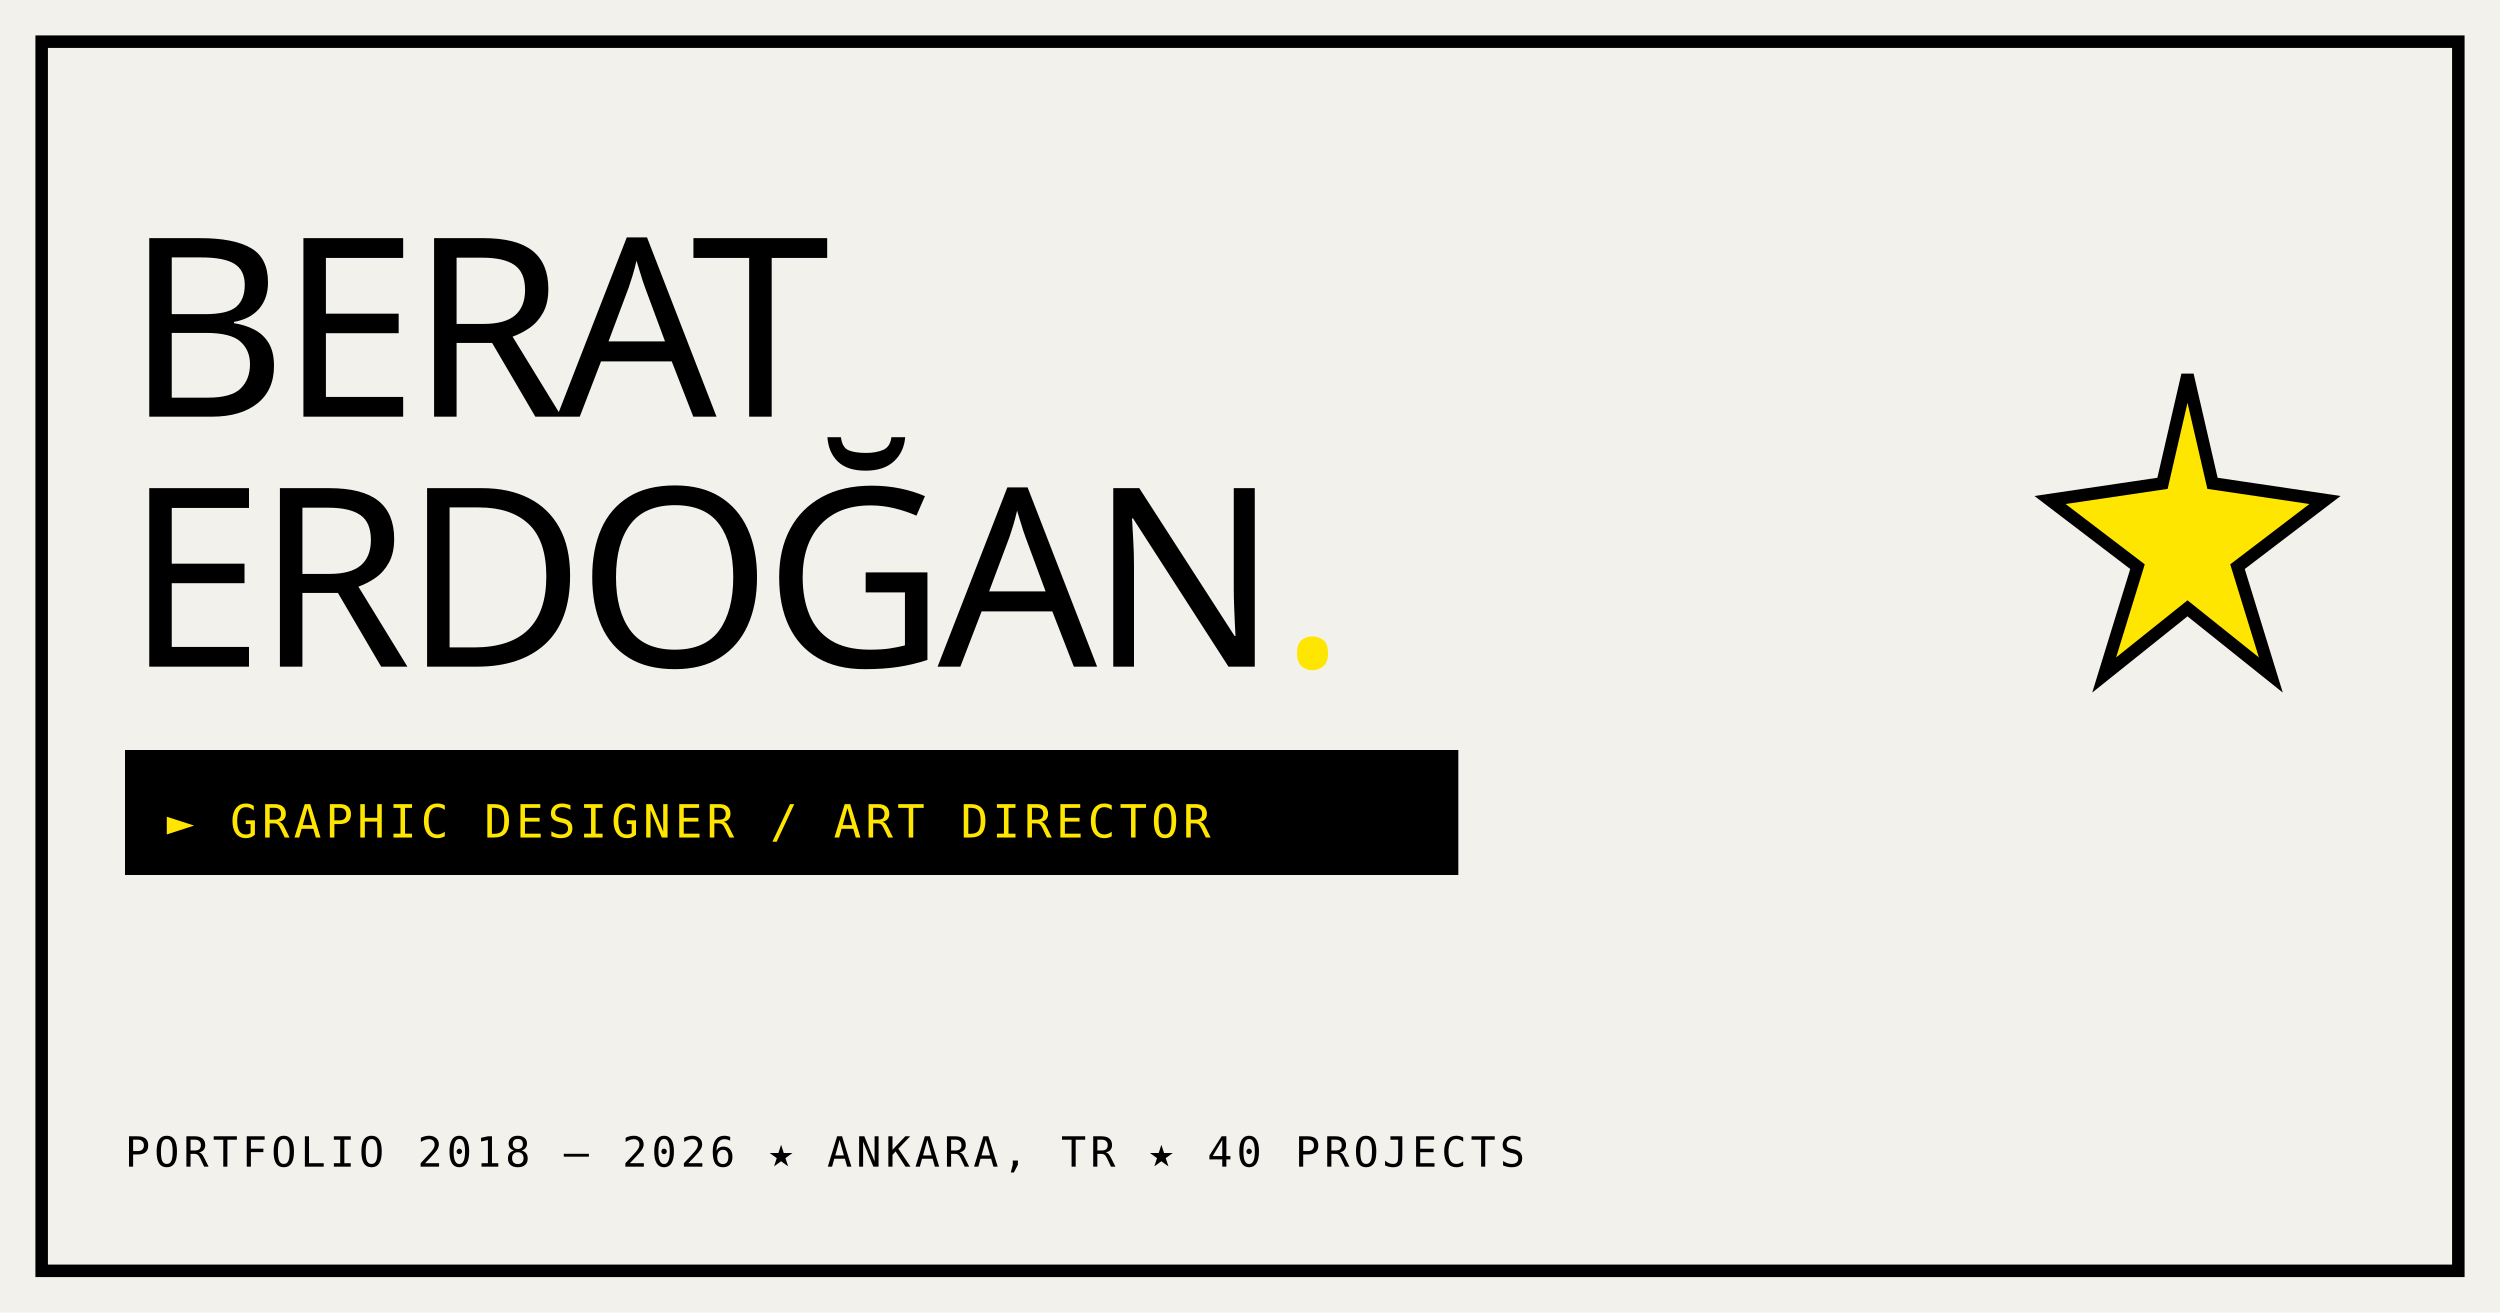
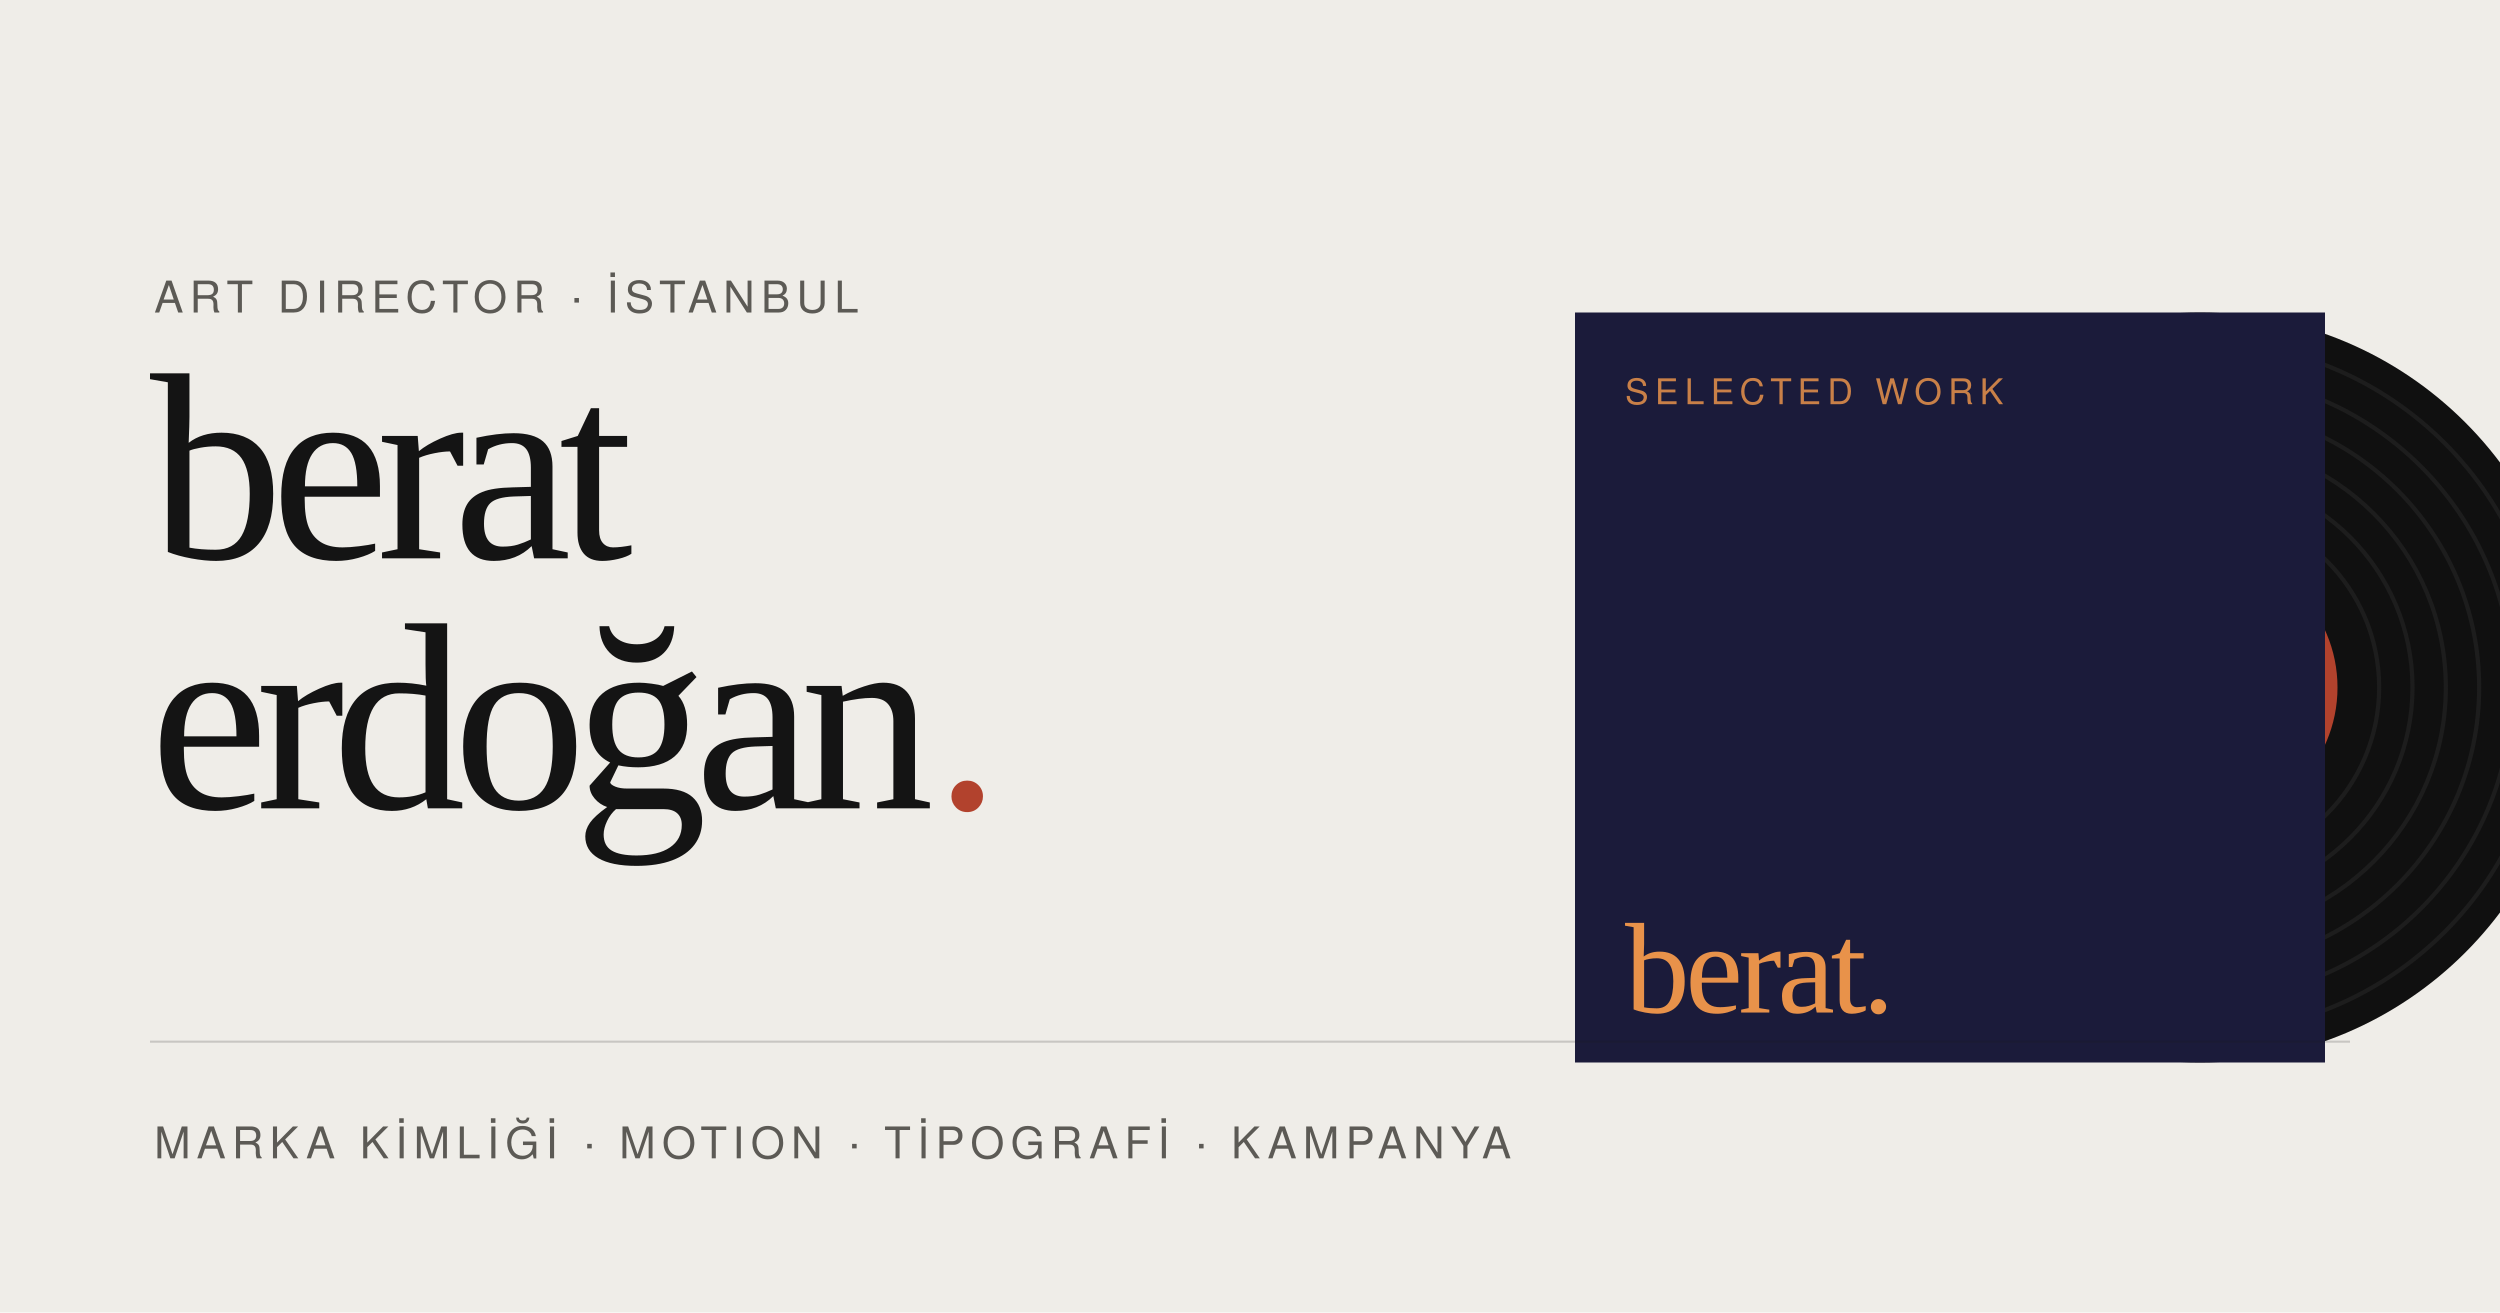
- <svg xmlns="http://www.w3.org/2000/svg" viewBox="0 0 1200 630" width="1200" height="630">
-   <rect width="1200" height="630" fill="#F2F1EC" />
-   <rect x="20" y="20" width="1160" height="590" fill="none" stroke="#000" stroke-width="6" />
-   <g font-family="Archivo Black, Arial Black, sans-serif" fill="#000">
-     <text x="60" y="200" font-size="120" letter-spacing="-4">BERAT</text>
-     <text x="60" y="320" font-size="120" letter-spacing="-4">ERDOĞAN<tspan fill="#FFE600">.</tspan>
+ <svg xmlns="http://www.w3.org/2000/svg" viewBox="0 0 1200 630" width="1200" height="630" role="img" aria-label="berat erdoğan — art director">
+   <rect width="1200" height="630" fill="#EFEDE8" />
+   <g transform="translate(756 150)">
+     <circle cx="300" cy="180" r="180" fill="#101010" />
+     <g fill="none" stroke="#1d1d1d" stroke-width="2">
+       <circle cx="300" cy="180" r="166" />
+       <circle cx="300" cy="180" r="150" />
+       <circle cx="300" cy="180" r="134" />
+       <circle cx="300" cy="180" r="118" />
+       <circle cx="300" cy="180" r="102" />
+       <circle cx="300" cy="180" r="86" />
+     </g>
+     <circle cx="300" cy="180" r="66" fill="#B2422D" />
+     <circle cx="300" cy="180" r="7" fill="#EFEDE8" />
+     <rect x="0" y="0" width="360" height="360" fill="#1B1B3A" />
+     <text x="24" y="44" font-family="Inter Tight, Helvetica, Arial, sans-serif" font-size="17" fill="#E8924A" letter-spacing="3" opacity="0.85">SELECTED WORK</text>
+     <text x="24" y="336" font-family="Georgia, 'Times New Roman', serif" font-size="62" fill="#E8924A" letter-spacing="-2">berat.</text>
+   </g>
+   <g font-family="Georgia, 'Times New Roman', serif" fill="#141414">
+     <text x="72" y="268" font-size="128" letter-spacing="-6">berat</text>
+     <text x="72" y="388" font-size="128" letter-spacing="-6">erdoğan<tspan fill="#B2422D">.</tspan>
    </text>
  </g>
-   <rect x="60" y="360" width="640" height="60" fill="#000" />
-   <text x="80" y="402" font-family="Space Mono, monospace" font-size="22" fill="#FFE600" letter-spacing="2">► GRAPHIC DESIGNER / ART DIRECTOR</text>
-   <text x="60" y="560" font-family="Space Mono, monospace" font-size="20" fill="#000" letter-spacing="2">PORTFOLIO 2018 — 2026   ★   ANKARA, TR   ★   40 PROJECTS</text>
-   <g transform="translate(980,180)">
-     <path d="M70 0 L82 52 L136 60 L94 92 L110 144 L70 112 L30 144 L46 92 L4 60 L58 52 Z" fill="#FFE600" stroke="#000" stroke-width="6" />
+   <g font-family="Inter Tight, Helvetica, Arial, sans-serif" fill="#5c5a55" letter-spacing="3">
+     <text x="74" y="150" font-size="21">ART DIRECTOR · İSTANBUL</text>
+     <text x="74" y="556" font-size="21">MARKA KİMLİĞİ · MOTION · TİPOGRAFİ · KAMPANYA</text>
  </g>
+   <line x1="72" y1="500" x2="1128" y2="500" stroke="#141414" stroke-width="1" opacity="0.18" />
</svg>
